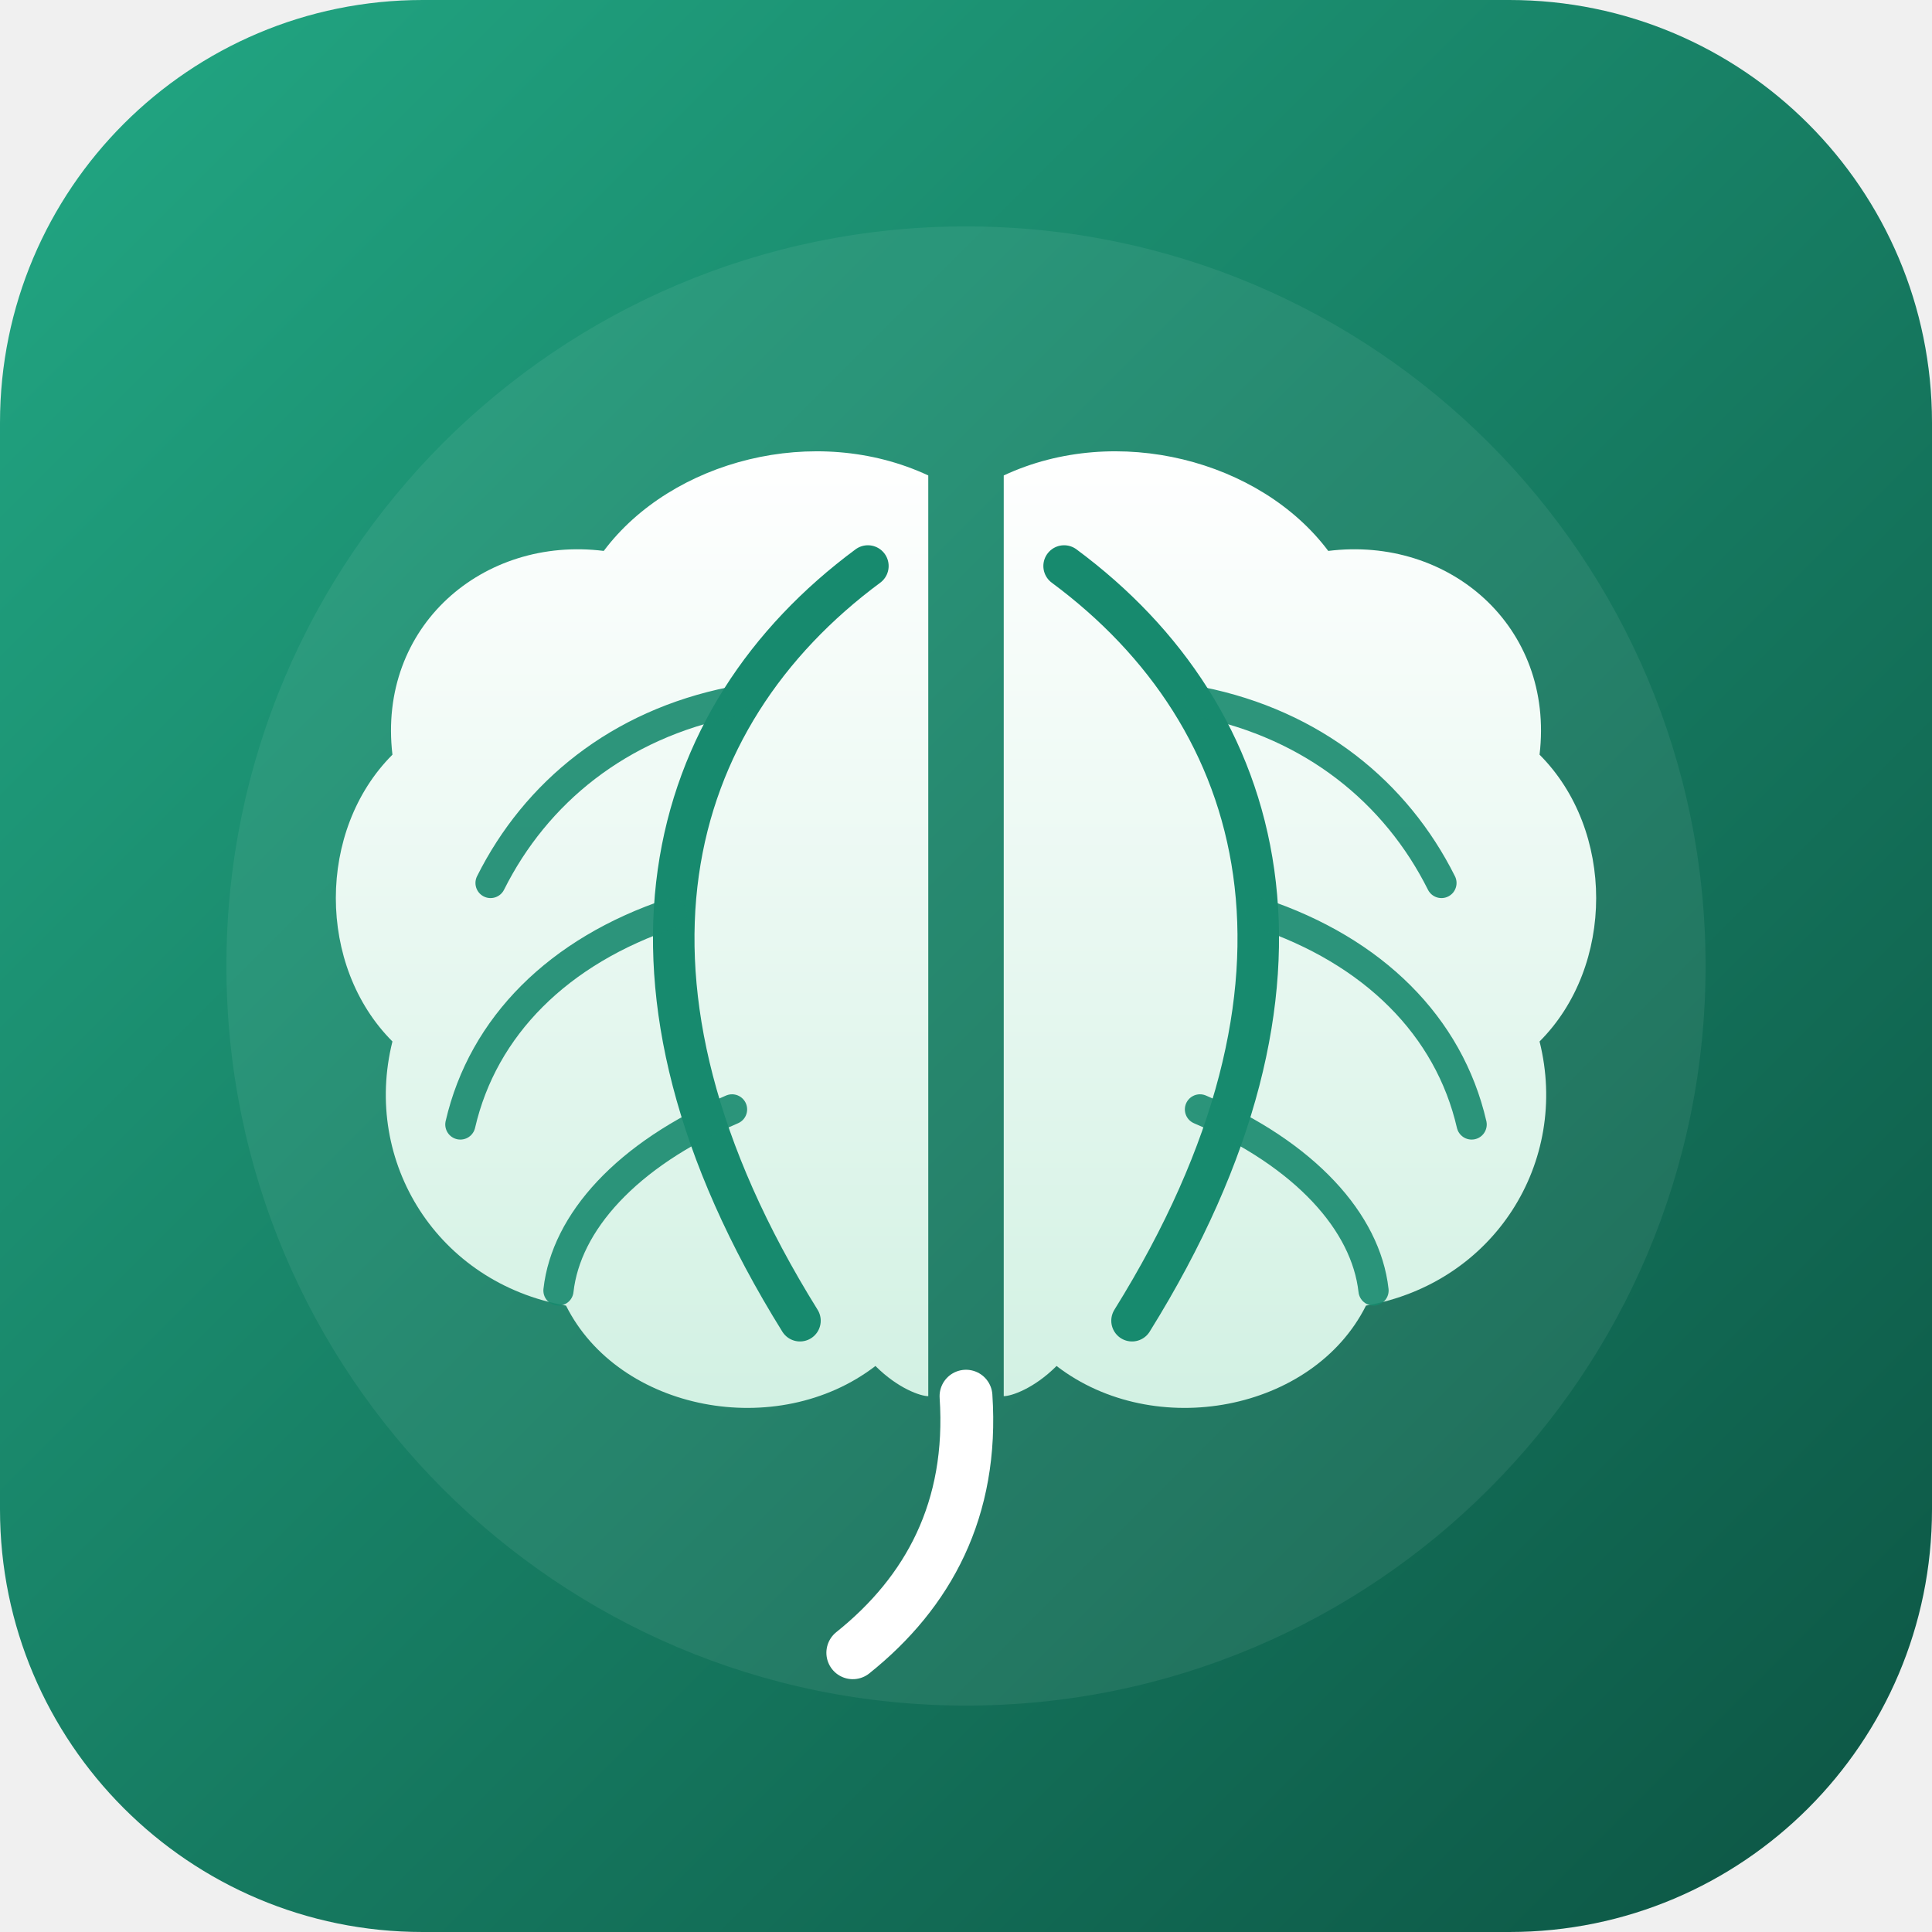
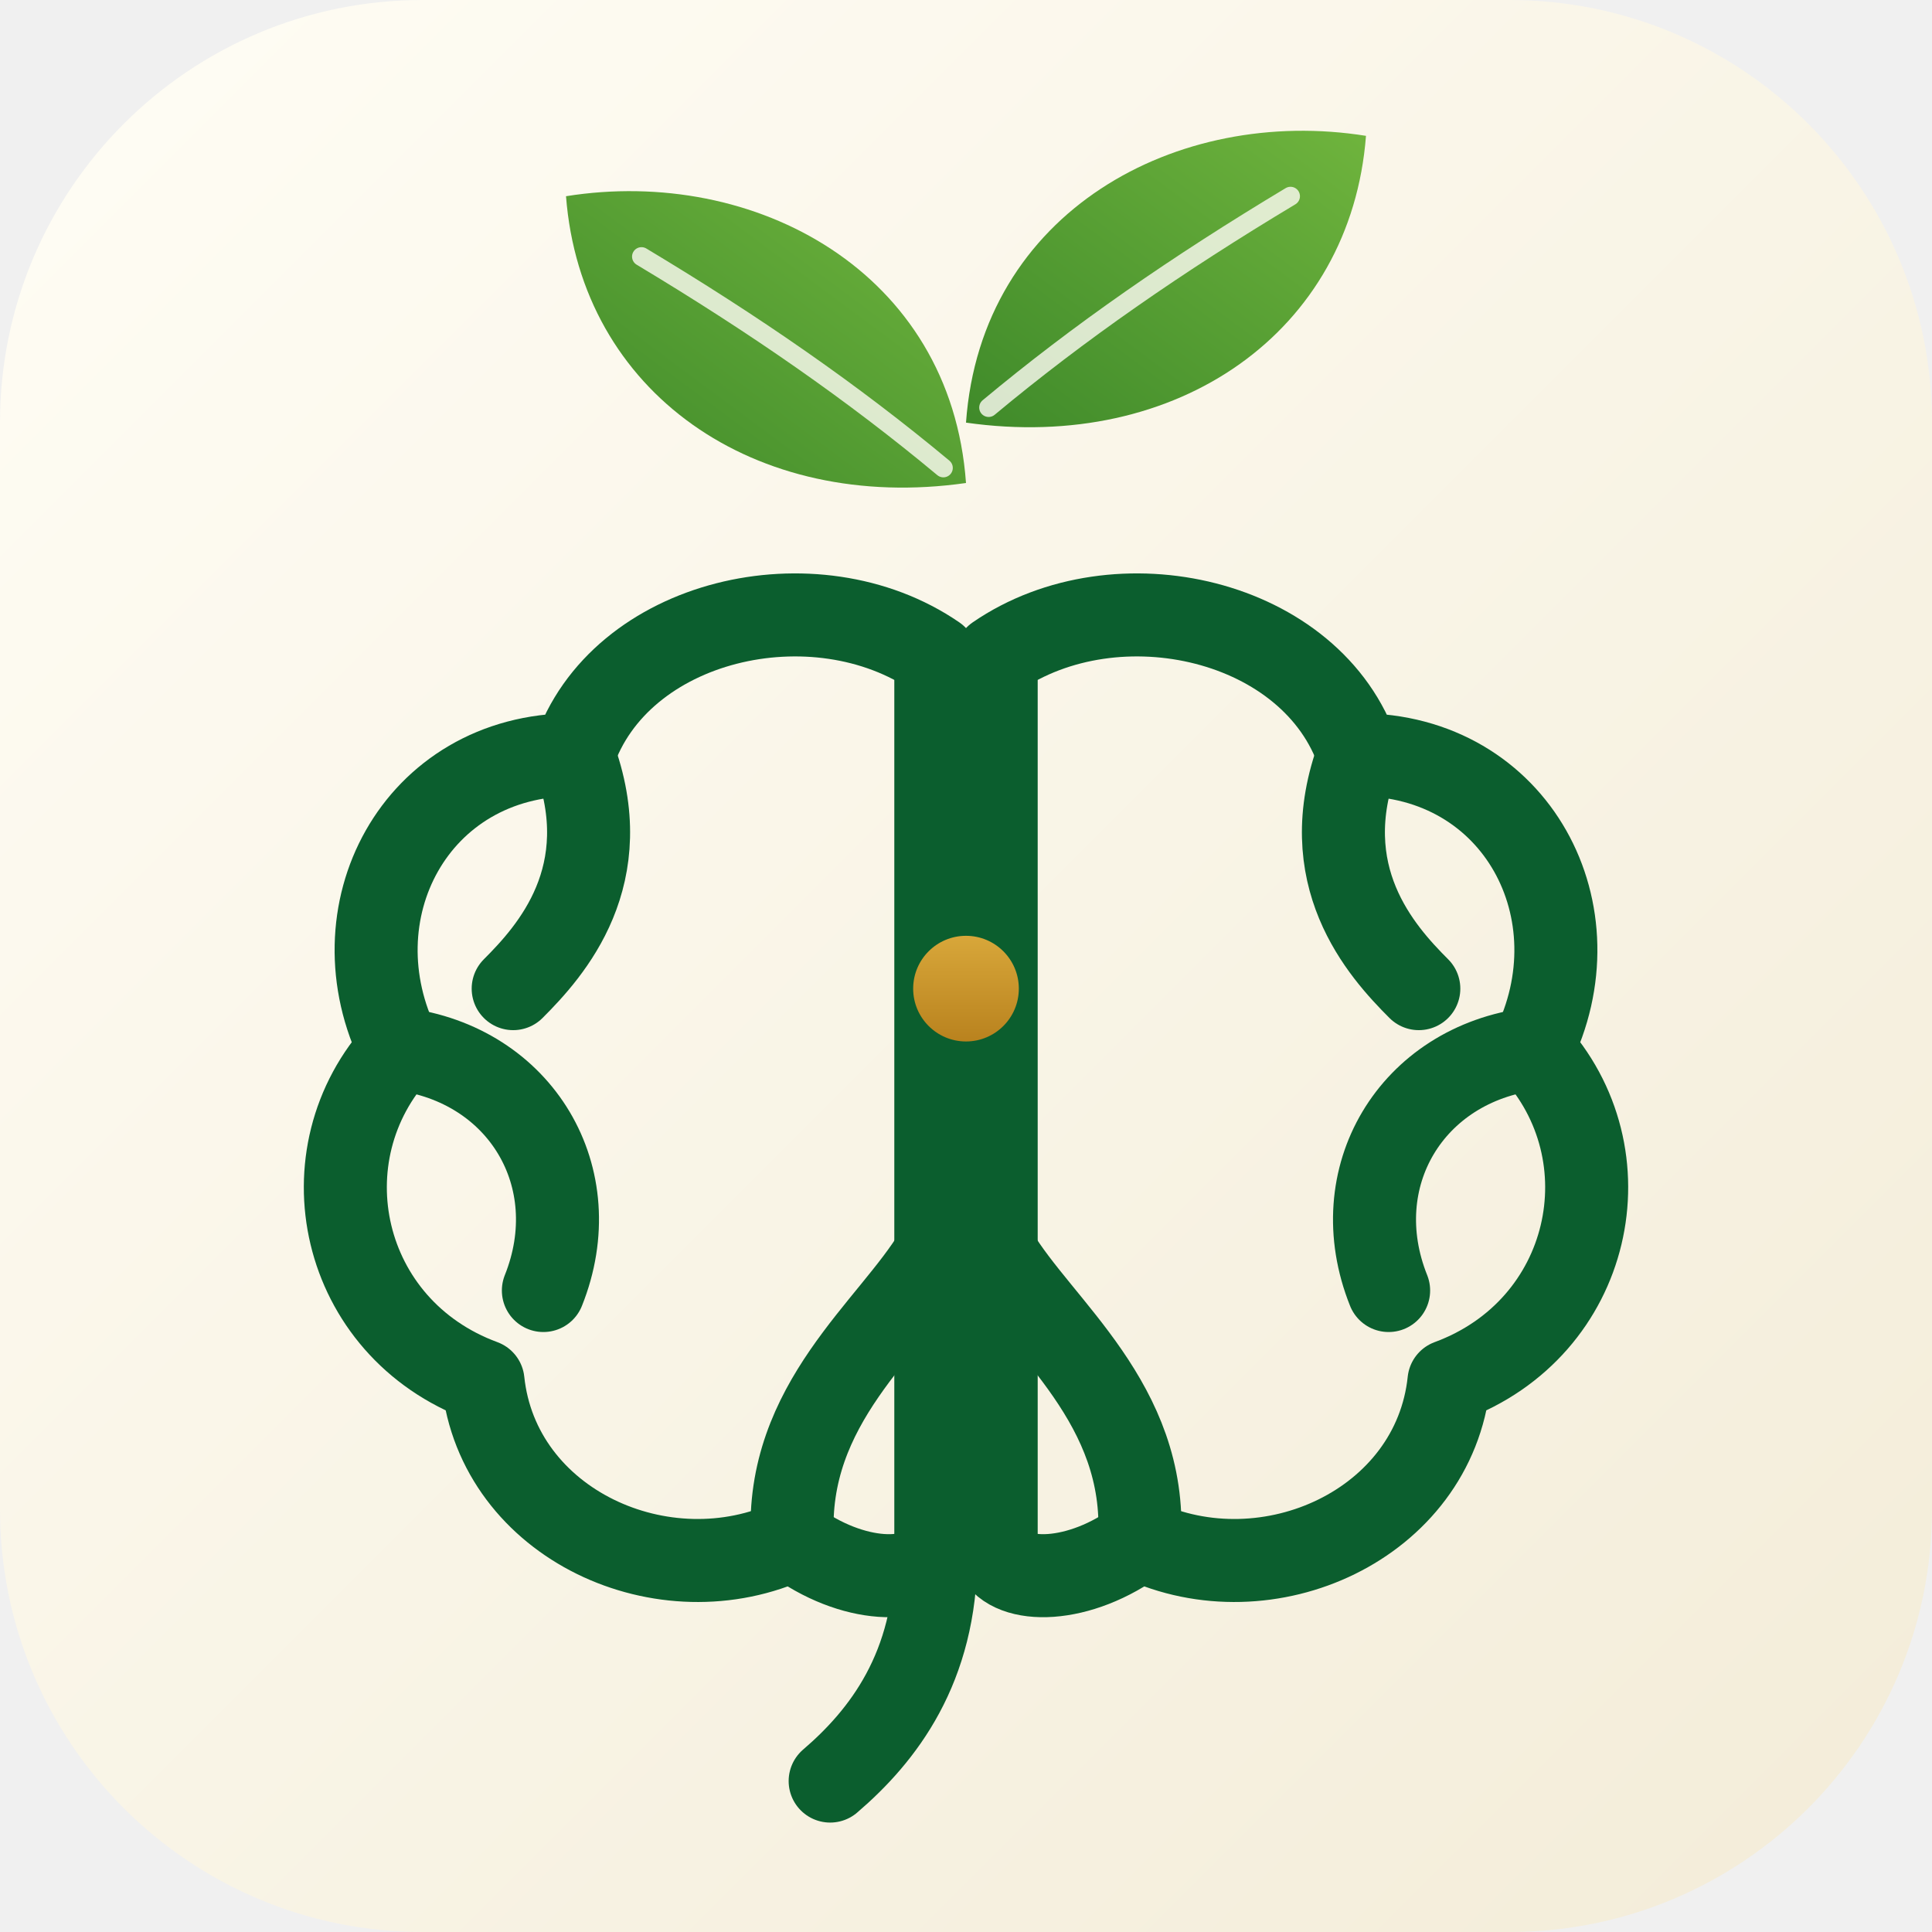
<svg xmlns="http://www.w3.org/2000/svg" viewBox="0 0 512 512">
  <defs>
    <linearGradient id="bg" x1="0" y1="0" x2="1" y2="1">
-       <stop offset="0" stop-color="#22a884" />
-       <stop offset="1" stop-color="#0c5443" />
+       <stop offset="0" stop-color="#fffdf5" />
+       <stop offset="1" stop-color="#f3ecd8" />
    </linearGradient>
-     <linearGradient id="lf" x1="0" y1="0" x2="0" y2="1">
-       <stop offset="0" stop-color="#ffffff" />
-       <stop offset="1" stop-color="#d2f1e3" />
+     <linearGradient id="leaf" x1="0" y1="1" x2="1" y2="0">
+       <stop offset="0" stop-color="#3f8a2a" />
+       <stop offset="1" stop-color="#6fb43d" />
+     </linearGradient>
+     <linearGradient id="gold" x1="0" y1="0" x2="0" y2="1">
+       <stop offset="0" stop-color="#d8a73a" />
+       <stop offset="1" stop-color="#b9821e" />
    </linearGradient>
  </defs>
  <rect width="512" height="512" rx="112" fill="url(#bg)" />
-   <circle cx="256" cy="256" r="196" fill="#ffffff" opacity="0.07" />
-   <g transform="translate(256 250)">
-     <path d="M-10,-124 C-40,-138 -78,-128 -96,-104 C-128,-108 -156,-84 -152,-50 C-172,-30 -172,6 -152,26 C-160,58 -140,90 -106,96 C-92,124 -50,132 -24,112 C-18,118 -12,120 -10,120 Z" fill="url(#lf)" />
-     <path d="M10,-124 C40,-138 78,-128 96,-104 C128,-108 156,-84 152,-50 C172,-30 172,6 152,26 C160,58 140,90 106,96 C92,124 50,132 24,112 C18,118 12,120 10,120 Z" fill="url(#lf)" />
-     <g fill="none" stroke="#178a6e" stroke-width="11" stroke-linecap="round">
-       <path d="M-26,-100 C-80,-60 -100,10 -44,100" />
-       <path d="M26,-100 C80,-60 100,10 44,100" />
-     </g>
-     <g fill="none" stroke="#178a6e" stroke-width="8" stroke-linecap="round" opacity="0.9">
-       <path d="M-62,-64 C-92,-58 -114,-40 -126,-16" />
-       <path d="M-78,-8 C-108,2 -128,22 -134,48" />
-       <path d="M-62,44 C-90,56 -106,74 -108,92" />
-       <path d="M62,-64 C92,-58 114,-40 126,-16" />
-       <path d="M78,-8 C108,2 128,22 134,48" />
-       <path d="M62,44 C90,56 106,74 108,92" />
-     </g>
-     <path d="M0,120 C2,150 -10,172 -30,188" fill="none" stroke="#ffffff" stroke-width="14" stroke-linecap="round" />
+   <g fill="none" stroke="#0b5e2e" stroke-width="22" stroke-linecap="round" stroke-linejoin="round" transform="translate(256 292)">
+     <path d="M-8,-118 C-40,-140 -92,-128 -104,-92 C-146,-92 -168,-50 -150,-14 C-176,14 -166,60 -128,74 C-124,112 -80,132 -46,116 C-30,128 -12,128 -8,120 Z" />
+     <path d="M8,-118 C40,-140 92,-128 104,-92 C146,-92 168,-50 150,-14 C176,14 166,60 128,74 C124,112 80,132 46,116 C30,128 12,128 8,120 Z" />
+     <path d="M-104,-92 C-92,-60 -110,-40 -120,-30" />
+     <path d="M-150,-14 C-118,-10 -100,20 -112,50" />
+     <path d="M-46,116 C-48,80 -20,60 -8,40" />
+     <path d="M104,-92 C92,-60 110,-40 120,-30" />
+     <path d="M150,-14 C118,-10 100,20 112,50" />
+     <path d="M46,116 C48,80 20,60 8,40" />
+     <path d="M-8,120 C-8,150 -22,168 -36,180" />
  </g>
+   <path d="M256,260 L256,120" stroke="url(#gold)" stroke-width="16" stroke-linecap="round" fill="none" />
+   <circle cx="256" cy="262" r="14" fill="url(#gold)" />
+   <path d="M256,128 C252,72 200,44 150,52 C154,104 200,136 256,128 Z" fill="url(#leaf)" />
+   <path d="M256,112 C260,56 312,28 362,36 C358,88 312,120 256,112 Z" fill="url(#leaf)" />
+   <path d="M250,124 C226,104 200,86 170,68" stroke="#fffdf5" stroke-width="5" stroke-linecap="round" fill="none" opacity="0.8" />
+   <path d="M262,108 C286,88 312,70 342,52" stroke="#fffdf5" stroke-width="5" stroke-linecap="round" fill="none" opacity="0.8" />
</svg>
